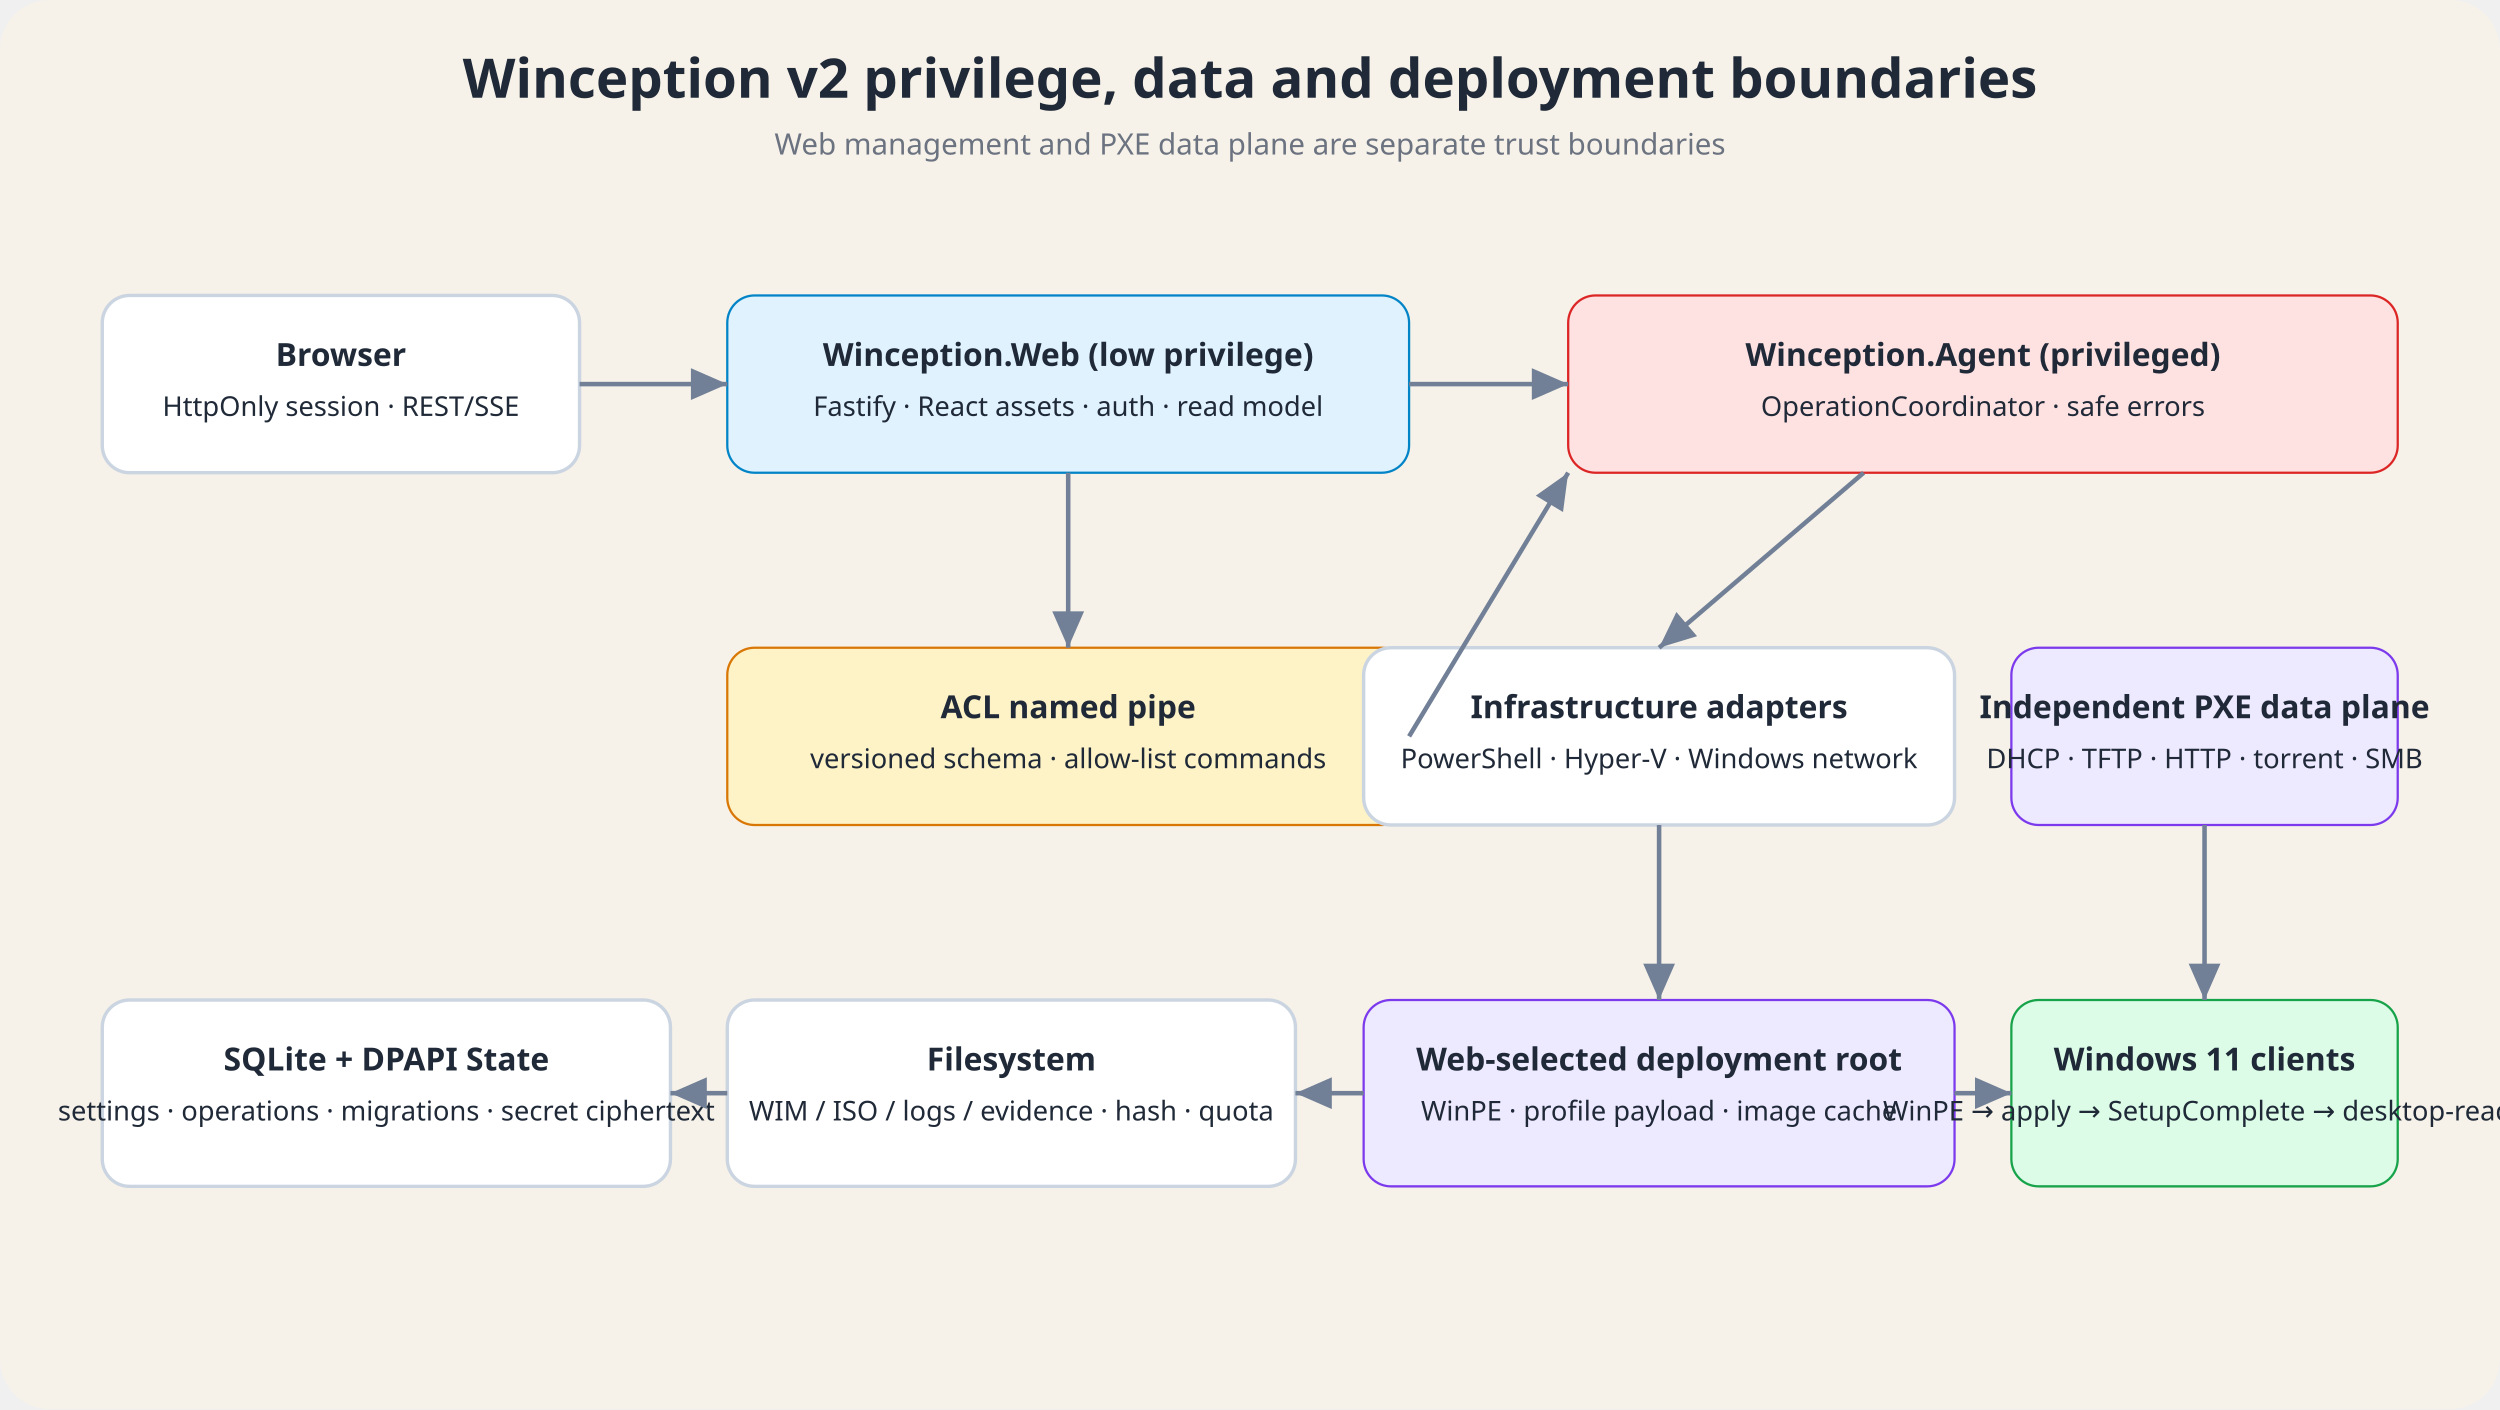
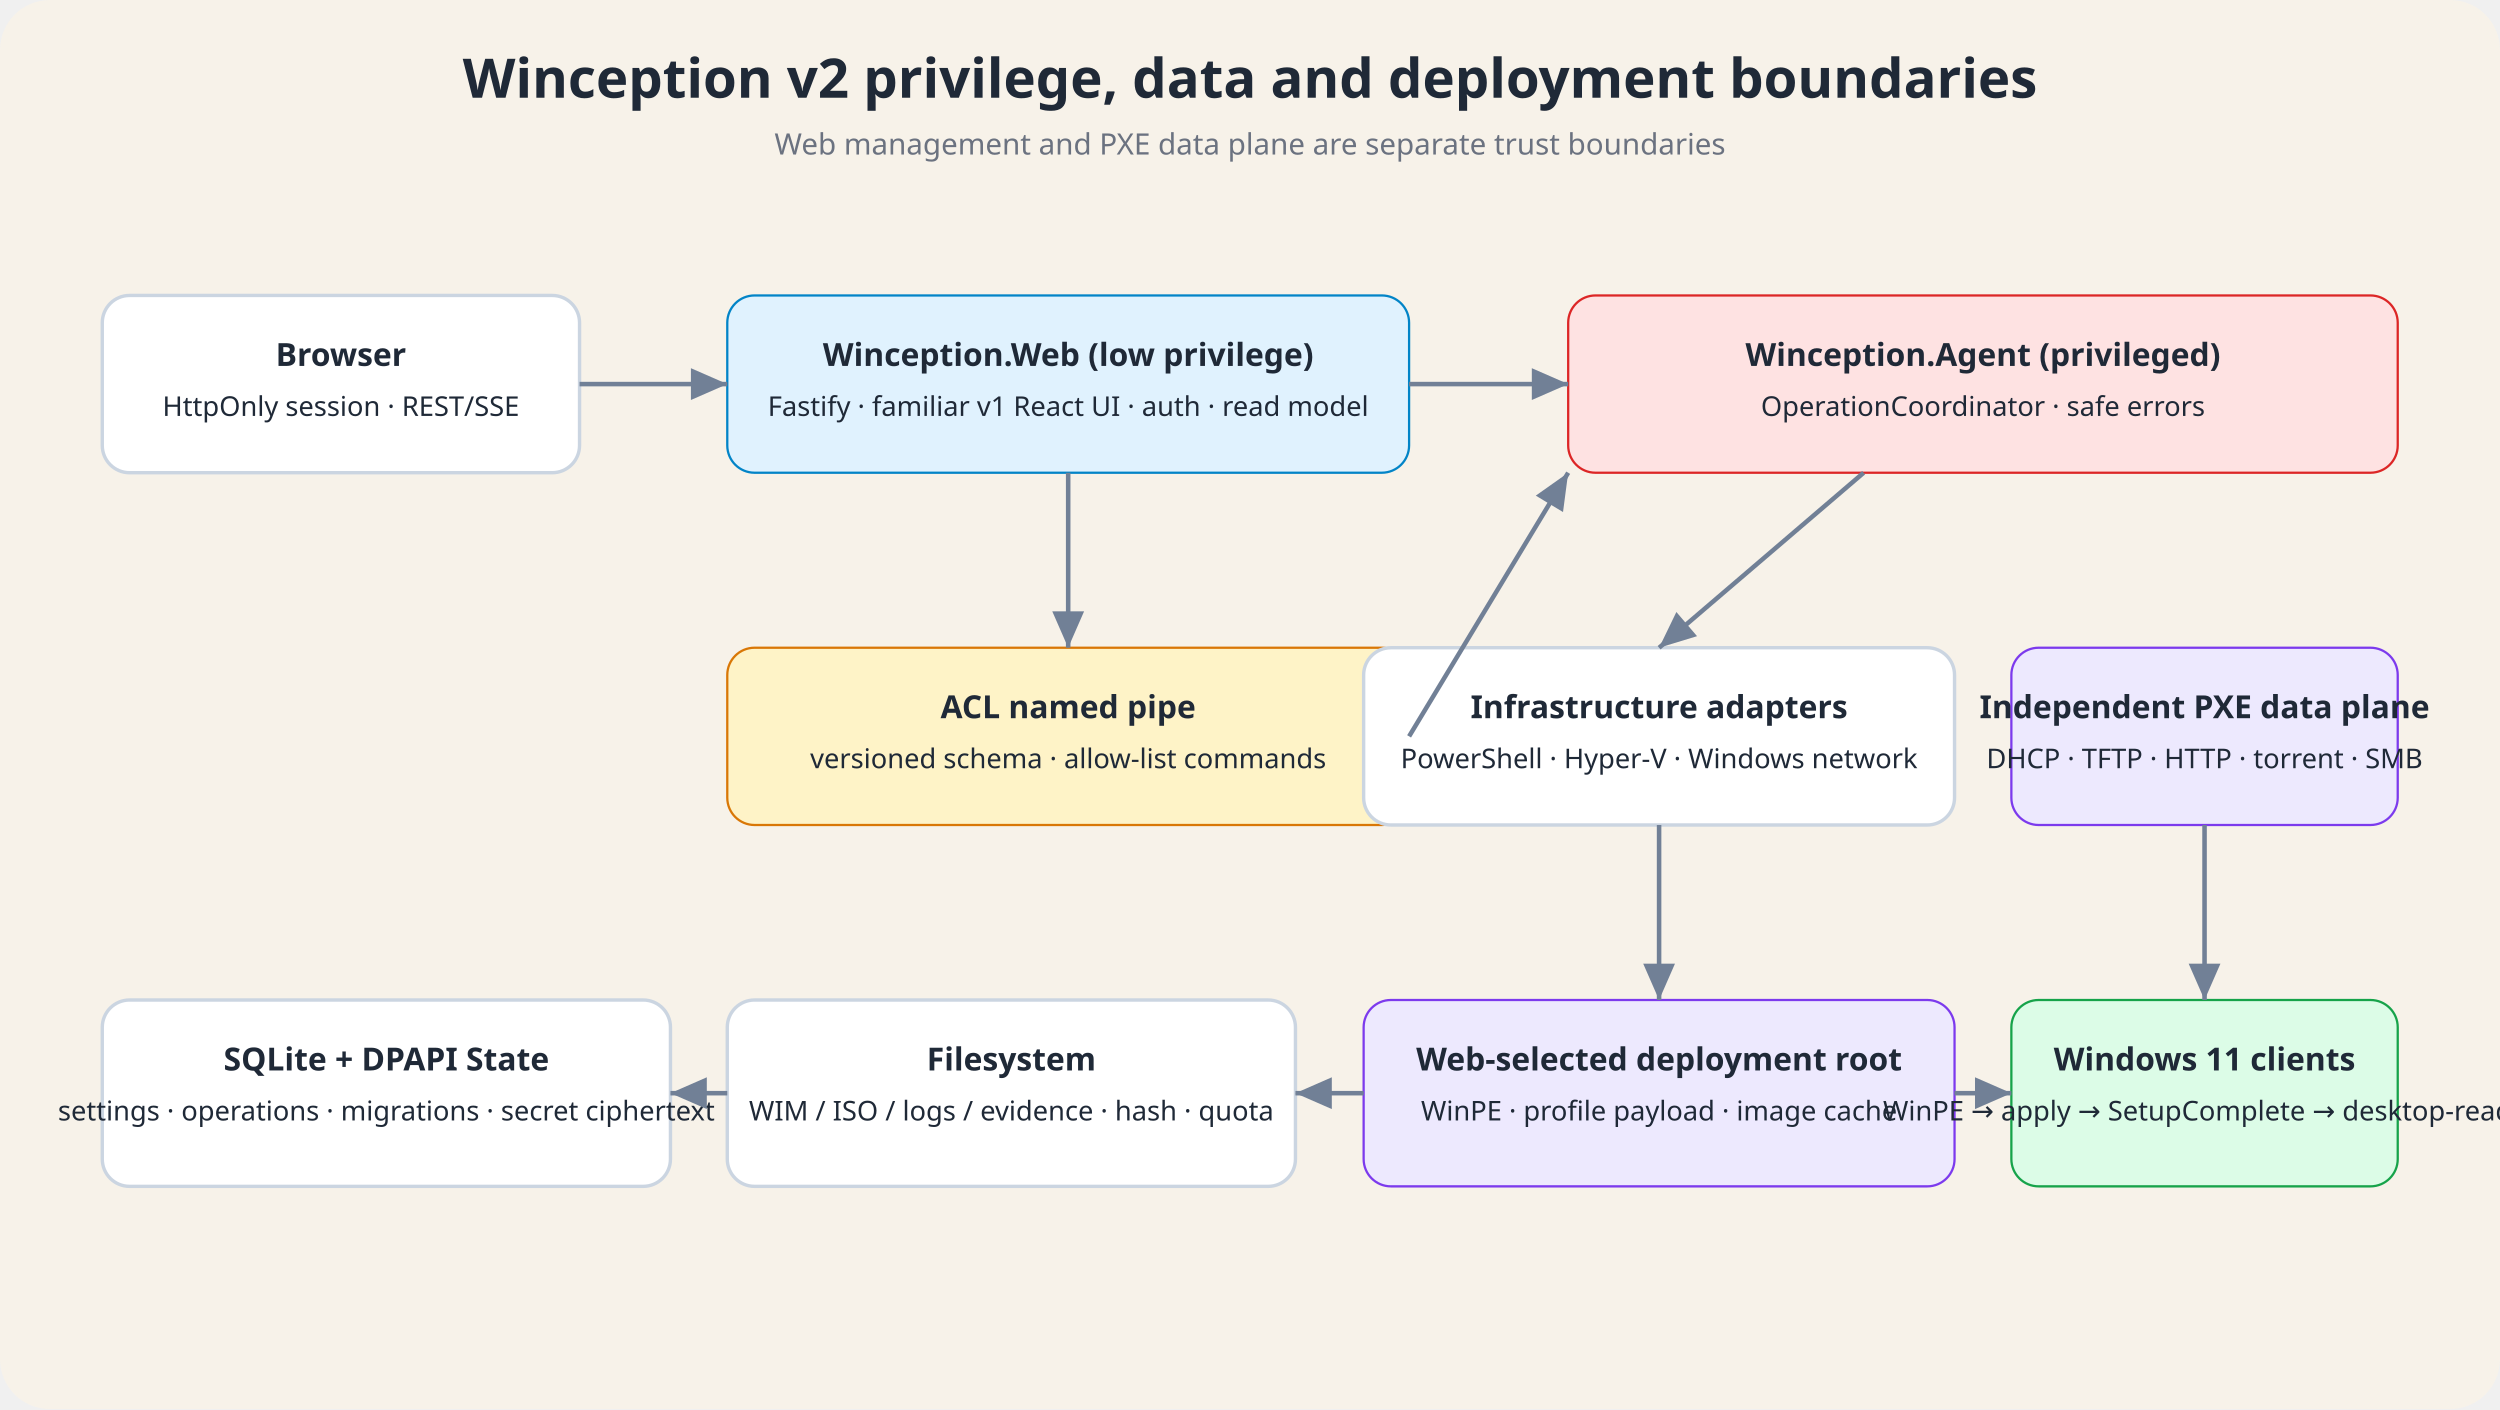
<svg xmlns="http://www.w3.org/2000/svg" viewBox="0 0 1100 620" role="img" aria-labelledby="title desc">
  <defs>
    <marker id="a" markerWidth="10" markerHeight="10" refX="8" refY="3.5" orient="auto">
      <path d="M0 0L8 3.5 0 7Z" fill="#718096" />
    </marker>
  </defs>
  <style>text{font-family:"Segoe UI","Noto Sans TC",sans-serif;fill:#1f2937}.bg{fill:#f7f2e9}.h{font-size:24px;font-weight:750}.sub{font-size:13px;fill:#6b7280}.node,.branch{fill:#fff;stroke:#cbd5e1;stroke-width:1.5}.web{fill:#e0f2fe;stroke:#0284c7}.agent{fill:#fee2e2;stroke:#dc2626}.pipe,.gate{fill:#fef3c7;stroke:#d97706}.runtime{fill:#ede9fe;stroke:#7c3aed}.done{fill:#dcfce7;stroke:#16a34a}.num{font-size:12px;font-weight:800;fill:#9c4221}.t{font-size:14px;font-weight:700}.small{font-size:12px}.bad{fill:#b91c1c}.good{fill:#15803d}.arrow{fill:none;stroke:#718096;stroke-width:2;marker-end:url(#a)}.retry{fill:none;stroke:#b91c1c;stroke-width:2;stroke-dasharray:6 5;marker-end:url(#a)}</style>
  <rect class="bg" width="1100" height="620" rx="22" />
  <text class="h" x="550" y="43" text-anchor="middle">Winception v2 privilege, data and deployment boundaries</text>
  <text class="sub" x="550" y="68" text-anchor="middle">Web management and PXE data plane are separate trust boundaries</text>
  <rect class="node" x="45" y="130" width="210" height="78" rx="12" />
  <text class="t" x="150" y="161" text-anchor="middle">Browser</text>
  <text class="small" x="150" y="183" text-anchor="middle">HttpOnly session · REST/SSE</text>
  <rect class="web" x="320" y="130" width="300" height="78" rx="12" />
  <text class="t" x="470" y="161" text-anchor="middle">Winception.Web (low privilege)</text>
-   <text class="small" x="470" y="183" text-anchor="middle">Fastify · React assets · auth · read model</text>
+   <text class="small" x="470" y="183" text-anchor="middle">Fastify · familiar v1 React UI · auth · read model</text>
  <rect class="agent" x="690" y="130" width="365" height="78" rx="12" />
  <text class="t" x="872.5" y="161" text-anchor="middle">Winception.Agent (privileged)</text>
  <text class="small" x="872.5" y="183" text-anchor="middle">OperationCoordinator · safe errors</text>
  <rect class="pipe" x="320" y="285" width="300" height="78" rx="12" />
  <text class="t" x="470" y="316" text-anchor="middle">ACL named pipe</text>
  <text class="small" x="470" y="338" text-anchor="middle">versioned schema · allow-list commands</text>
  <rect class="node" x="45" y="440" width="250" height="82" rx="12" />
  <text class="t" x="170" y="471" text-anchor="middle">SQLite + DPAPI State</text>
  <text class="small" x="170" y="493" text-anchor="middle">settings · operations · migrations · secret ciphertext</text>
  <rect class="node" x="320" y="440" width="250" height="82" rx="12" />
  <text class="t" x="445" y="471" text-anchor="middle">Filesystem</text>
  <text class="small" x="445" y="493" text-anchor="middle">WIM / ISO / logs / evidence · hash · quota</text>
  <rect class="node" x="600" y="285" width="260" height="78" rx="12" />
  <text class="t" x="730" y="316" text-anchor="middle">Infrastructure adapters</text>
  <text class="small" x="730" y="338" text-anchor="middle">PowerShell · Hyper-V · Windows network</text>
  <rect class="runtime" x="600" y="440" width="260" height="82" rx="12" />
  <text class="t" x="730" y="471" text-anchor="middle">Web-selected deployment root</text>
  <text class="small" x="730" y="493" text-anchor="middle">WinPE · profile payload · image cache</text>
  <rect class="runtime" x="885" y="285" width="170" height="78" rx="12" />
  <text class="t" x="970" y="316" text-anchor="middle">Independent PXE data plane</text>
  <text class="small" x="970" y="338" text-anchor="middle">DHCP · TFTP · HTTP · torrent · SMB</text>
  <rect class="done" x="885" y="440" width="170" height="82" rx="12" />
  <text class="t" x="970" y="471" text-anchor="middle">Windows 11 clients</text>
  <text class="small" x="970" y="493" text-anchor="middle">WinPE → apply → SetupComplete → desktop-ready</text>
  <path class="arrow" d="M255 169L320 169" />
  <path class="arrow" d="M620 169L690 169" />
  <path class="arrow" d="M470 208L470 285" />
  <path class="arrow" d="M620 324L690 208" />
  <path class="arrow" d="M820 208L730 285" />
  <path class="arrow" d="M730 363L730 440" />
  <path class="arrow" d="M860 481L885 481" />
  <path class="arrow" d="M970 363L970 440" />
  <path class="arrow" d="M600 481L570 481" />
  <path class="arrow" d="M320 481L295 481" />
</svg>
